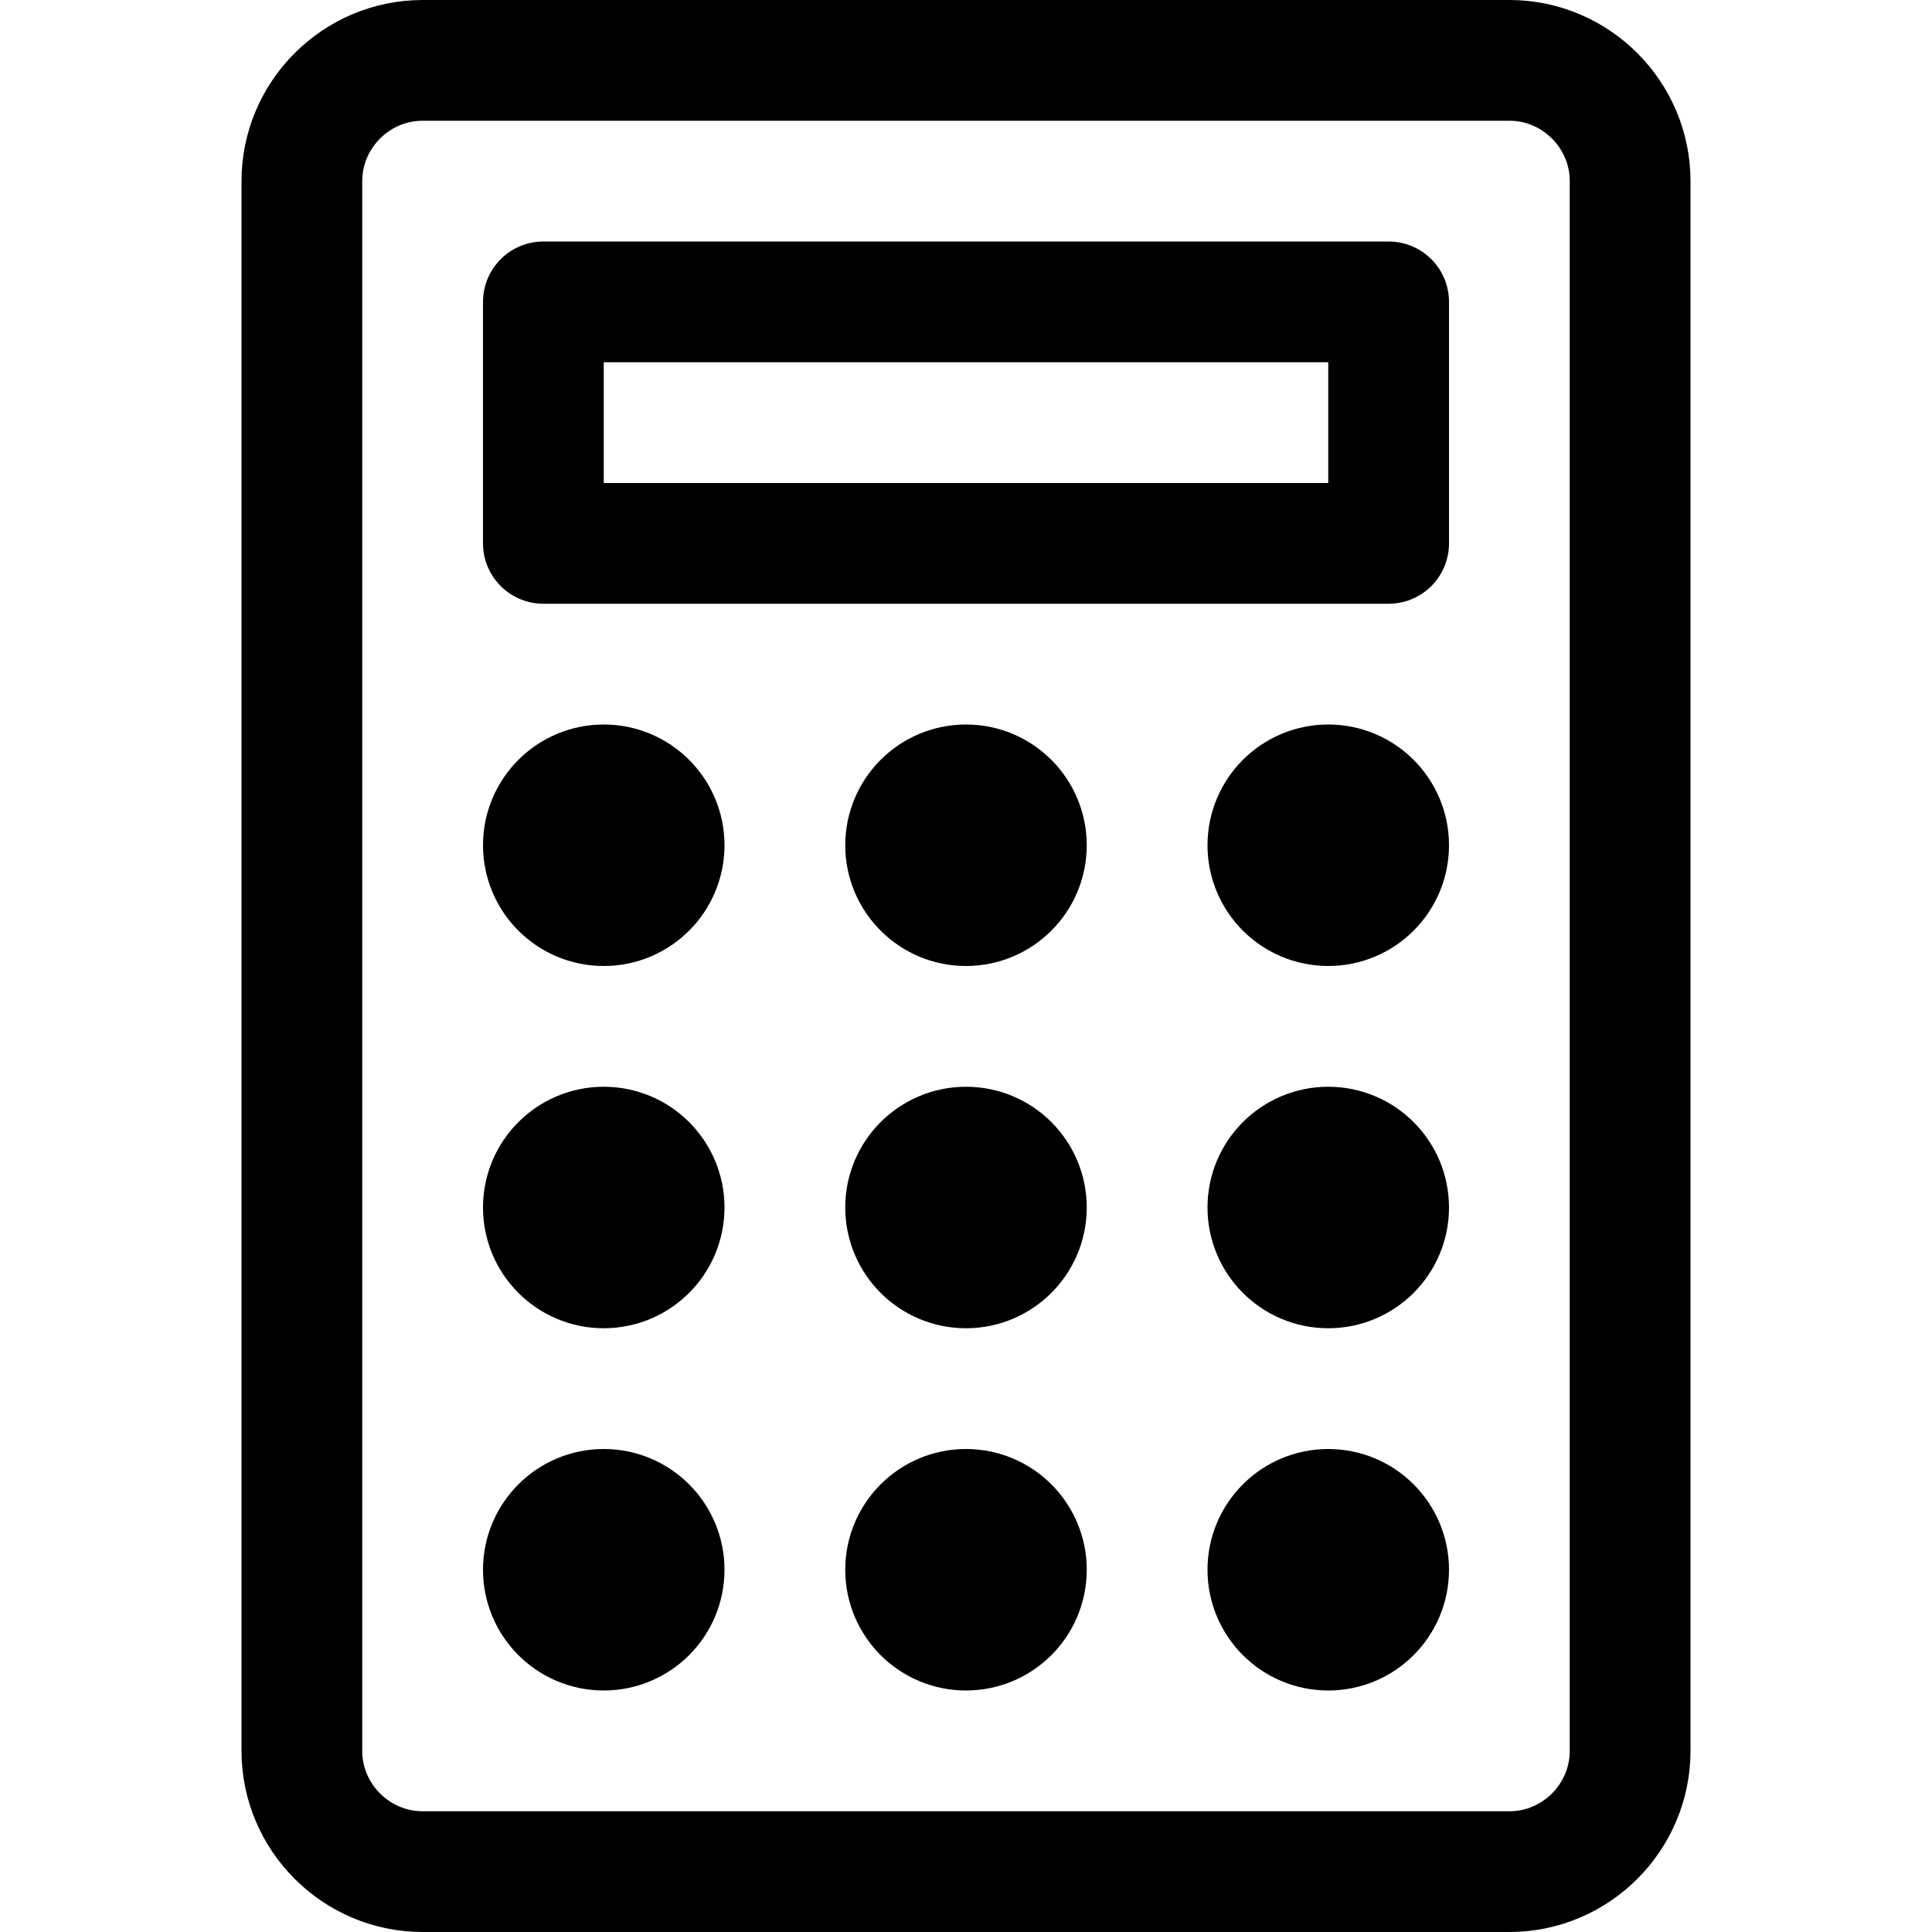
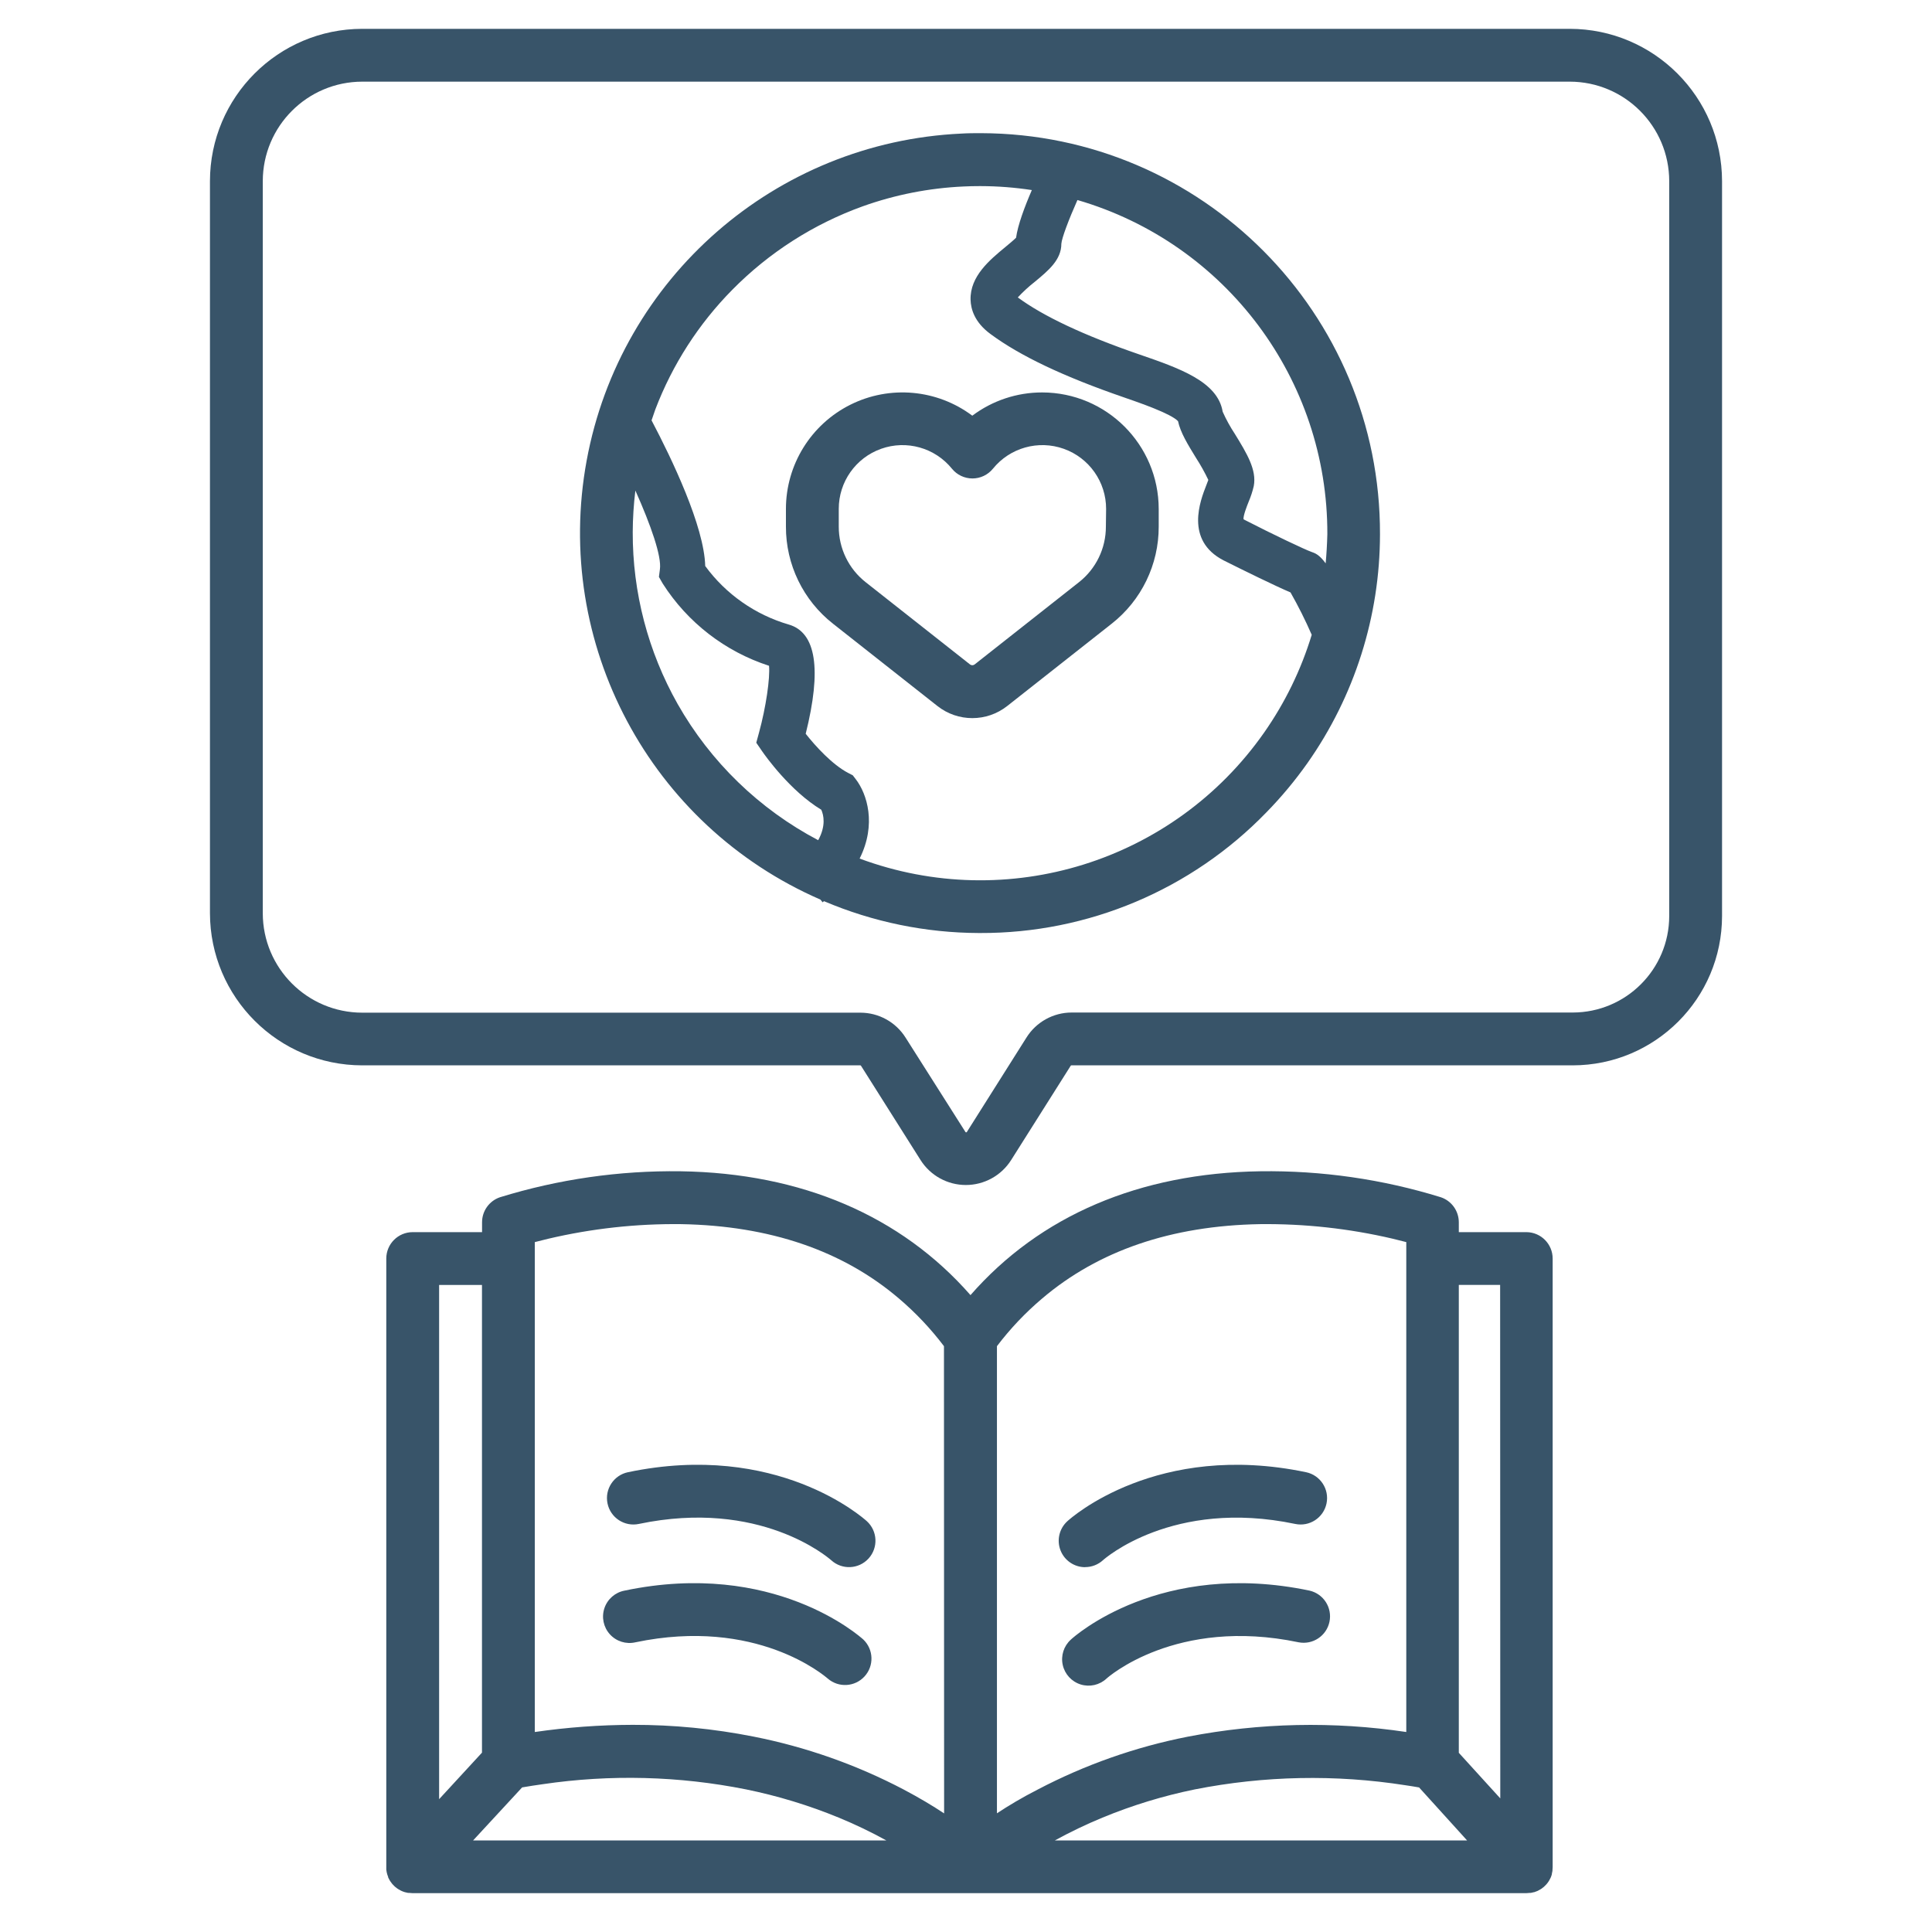
- <svg xmlns="http://www.w3.org/2000/svg" id="Icons" style="enable-background:new 0 0 32 32;" version="1.1" viewBox="0 0 32 32" xml:space="preserve">
-   <style type="text/css">
- 	.st0{fill:none;stroke:#000000;stroke-width:2;stroke-linecap:round;stroke-linejoin:round;stroke-miterlimit:10;}
- </style>
-   <path class="st0" d="M25,31H7c-1.1,0-2-0.9-2-2V3c0-1.1,0.9-2,2-2h18c1.1,0,2,0.9,2,2v26C27,30.1,26.1,31,25,31z" />
-   <rect class="st0" height="4" width="14" x="9" y="5" />
-   <circle class="st0" cx="16" cy="14" r="1" />
-   <circle class="st0" cx="22" cy="14" r="1" />
-   <circle class="st0" cx="10" cy="14" r="1" />
-   <circle class="st0" cx="16" cy="20" r="1" />
-   <circle class="st0" cx="22" cy="20" r="1" />
-   <circle class="st0" cx="10" cy="20" r="1" />
-   <circle class="st0" cx="16" cy="26" r="1" />
-   <circle class="st0" cx="22" cy="26" r="1" />
-   <circle class="st0" cx="10" cy="26" r="1" />
+ <svg xmlns="http://www.w3.org/2000/svg" width="288" height="288">
+   <svg width="288" height="288" viewBox="0 0 512 512">
+     <path fill="#385469" d="M416,7.64H96A40.41,40.41,0,0,0,55.64,48V242A40.4,40.4,0,0,0,96,282.33H228a.21.21,0,0,1,.17.1l15.79,25a14.2,14.2,0,0,0,24,0l15.79-25a.19.19,0,0,1,.17-.1H416.79a39.61,39.61,0,0,0,39.57-39.56V48A40.41,40.41,0,0,0,416,7.64Zm26.36,235.13a25.6,25.6,0,0,1-25.57,25.56H284A14.14,14.14,0,0,0,272,275l-15.78,25a.23.23,0,0,1-.36,0L240,275a14.14,14.14,0,0,0-12-6.63H96A26.38,26.38,0,0,1,69.64,242V48A26.39,26.39,0,0,1,96,21.64H416A26.39,26.39,0,0,1,442.36,48Z" class="color000 svgShape" />
+     <path fill="#385469" d="M404.55,326.53H386.6v-2.61a7,7,0,0,0-4.74-6.63A154.55,154.55,0,0,0,334,310.4c-32.05.47-58.42,11.78-76.81,32.82-18.4-21-44.77-32.35-76.82-32.82a155.28,155.28,0,0,0-47.89,6.89,7,7,0,0,0-4.73,6.63v2.61H109.37a7,7,0,0,0-7,7V494.74c0,.25,0,.49,0,.73l.06.37c0,.18.06.35.1.52l.09.36c.08.25.16.48.25.71a.56.56,0,0,1,0,.12l.13.24c.08.16.16.32.25.48s.13.2.19.3a6.21,6.21,0,0,0,.47.64l.18.2c.15.16.3.32.46.47l.19.17a6.12,6.12,0,0,0,.7.53l.1.06a6.16,6.16,0,0,0,.71.4l.15.07a6.49,6.49,0,0,0,.87.33h0a7.86,7.86,0,0,0,.84.19l.22,0a7,7,0,0,0,.92.07H404.55a7.14,7.14,0,0,0,.93-.07l.22,0a7.13,7.13,0,0,0,.8-.18l.08,0a8.71,8.71,0,0,0,.85-.32l.18-.09a5.32,5.32,0,0,0,.66-.37l.14-.08c.24-.16.47-.34.69-.52l.17-.16a6.14,6.14,0,0,0,.51-.51l.12-.14a6.05,6.05,0,0,0,.53-.72l.09-.14a7.44,7.44,0,0,0,.42-.79s0,0,0,0h0a7,7,0,0,0,.32-.91.65.65,0,0,0,0-.13,6.91,6.91,0,0,0,.16-.79c0-.06,0-.12,0-.17a7.37,7.37,0,0,0,.05-.82V333.53A7,7,0,0,0,404.55,326.53Zm-288.18,14h11.36V464.47L116.37,476.8Zm9,147.21,13-14.06q2.78-.48,5.47-.85a157.45,157.45,0,0,1,53.88,1.38,136.26,136.26,0,0,1,24.56,7.48,124.06,124.06,0,0,1,12.62,6.05Zm124.83-7.17c-3-2-6.63-4.17-10.78-6.36a146.57,146.57,0,0,0-39.75-14,163.24,163.24,0,0,0-32-3.11A183.35,183.35,0,0,0,141.73,459V329.17c1-.27,2.21-.57,3.53-.88a146.43,146.43,0,0,1,35.29-3.88c23.45.42,42.77,7,57.68,19.71a79.66,79.66,0,0,1,11.93,12.63Zm14,0V356.75a79.55,79.55,0,0,1,12-12.65c14.91-12.67,34.22-19.27,57.66-19.69a147,147,0,0,1,35.13,3.84c1.38.33,2.62.64,3.69.92V459a171.37,171.37,0,0,0-57.91,1.24,146.44,146.44,0,0,0-39.75,14C270.78,476.4,267.19,478.57,264.16,480.57Zm15.34,7.17a126.22,126.22,0,0,1,12.62-6.05,134.67,134.67,0,0,1,24.48-7.48,160.23,160.23,0,0,1,55.83-1.1c1.23.18,2.43.37,3.6.58l12.73,14.05Zm118.05-11.15L386.6,464.51v-124h10.95Z" class="color000 svgShape" />
+     <path fill="#385469" d="M344.17 435.23a7 7 0 0 0 2.87-13.7c-39.51-8.27-62.32 12.1-63.27 13a7 7 0 1 0 9.46 10.32C293.41 444.66 311.61 428.41 344.17 435.23zM287.58 415.3a7 7 0 0 0 4.73-1.84c.18-.17 18.38-16.42 50.94-9.6a7 7 0 1 0 2.87-13.71c-39.51-8.26-62.31 12.11-63.27 13a7 7 0 0 0 4.73 12.17zM165.51 421.53a7 7 0 1 0 2.87 13.7c32.09-6.72 50.12 8.88 51 9.62a7 7 0 0 0 9.43-10.34C227.82 433.63 205 413.25 165.51 421.53zM166.42 390.15a7 7 0 1 0 2.87 13.71c32.1-6.72 50.13 8.87 51 9.62a7 7 0 0 0 9.43-10.35C228.74 402.26 205.93 381.88 166.42 390.15zM260 35.29c-1.76 0-3.53 0-5.21.11a105.95 105.95 0 0 0-37.37 203l.58.72.36-.3a105.77 105.77 0 0 0 41.07 8.44h.29a105.11 105.11 0 0 0 75.91-32 106.72 106.72 0 0 0 10.83-13 105.42 105.42 0 0 0 19.25-60.64h0A106 106 0 0 0 260 35.29zM179.59 186.58A92 92 0 0 1 167.68 141a94.3 94.3 0 0 1 .7-11c4.13 9.24 7 17.47 6.5 20.89l-.26 2 1 1.75a52.66 52.66 0 0 0 28.18 21.8c.31 3.22-.81 11-2.65 17.7l-.73 2.69 1.58 2.3c.77 1.11 7.37 10.46 15.65 15.46.64 1.44 1.27 4.26-.82 8.07A92.22 92.22 0 0 1 179.59 186.58zM335 194.15a91.83 91.83 0 0 1-107.19 33.38c4.56-9.12 1.94-17.18-1-21l-.82-1.07-1.19-.61c-4.25-2.21-8.73-7.16-11.28-10.39 4.28-17.13 2.77-26.86-4.49-28.95A42 42 0 0 1 186.89 150c-.27-10.53-8.86-28.42-14.22-38.6.33-1 .67-1.94 1-2.9a91.47 91.47 0 0 1 20.41-31.72 92.62 92.62 0 0 1 34.51-22.09 91.55 91.55 0 0 1 26.79-5.27c1.38-.07 2.8-.1 4.24-.1h.27a91.17 91.17 0 0 1 13.56 1.05c-1.93 4.46-3.72 9.28-4.18 12.63-.67.67-1.92 1.7-2.81 2.44-4.19 3.46-9.41 7.77-9.25 14 .07 2.41 1 5.95 5.31 9.1 7.83 5.79 19.38 11.27 35.28 16.75 4.12 1.42 12.55 4.33 14.39 6.33.64 3 2.56 6.13 4.77 9.73a51.57 51.57 0 0 1 3.26 5.84c-.15.43-.37 1-.55 1.44-1.56 4-5.72 14.54 4.58 19.87C329.57 151.17 338 155.3 342 157a118.22 118.22 0 0 1 5.62 11.23A91.64 91.64 0 0 1 335 194.15zm16.35-44.81c-1.73-2.37-2.81-2.74-3.87-3.11-1.51-.52-10-4.52-17.65-8.46a1.91 1.91 0 0 1-.29-.18c-.07-1 .89-3.43 1.37-4.64a24.54 24.54 0 0 0 1.35-4.13c.83-4.3-1.87-8.71-5-13.81a41.06 41.06 0 0 1-3.24-5.9c-1.3-8-11.46-11.52-22.23-15.23-14.53-5-25.32-10.08-32.06-15.06l0 0a38.65 38.65 0 0 1 4.49-4.13c3.63-3 7.05-5.82 7.05-10.1.11-1.48 1.92-6.32 4.26-11.58a91.93 91.93 0 0 1 66.23 88.55Q351.66 145.46 351.31 149.34z" class="color000 svgShape" />
+     <path fill="#385469" d="M276.19,104a30.78,30.78,0,0,0-18.52,6.16,30.88,30.88,0,0,0-49.39,24.72v4.67a32.59,32.59,0,0,0,12.5,25.76l27.62,21.77a14.93,14.93,0,0,0,18.55,0l27.63-21.77a32.61,32.61,0,0,0,12.49-25.76v-4.67A30.92,30.92,0,0,0,276.19,104Zm16.88,35.55a18.68,18.68,0,0,1-7.16,14.76l-27.63,21.78a1,1,0,0,1-1.21,0l-27.63-21.78a18.68,18.68,0,0,1-7.16-14.76v-4.67a16.88,16.88,0,0,1,30-10.66,7,7,0,0,0,10.85,0,16.88,16.88,0,0,1,30,10.66Z" class="color000 svgShape" />
+   </svg>
</svg>
